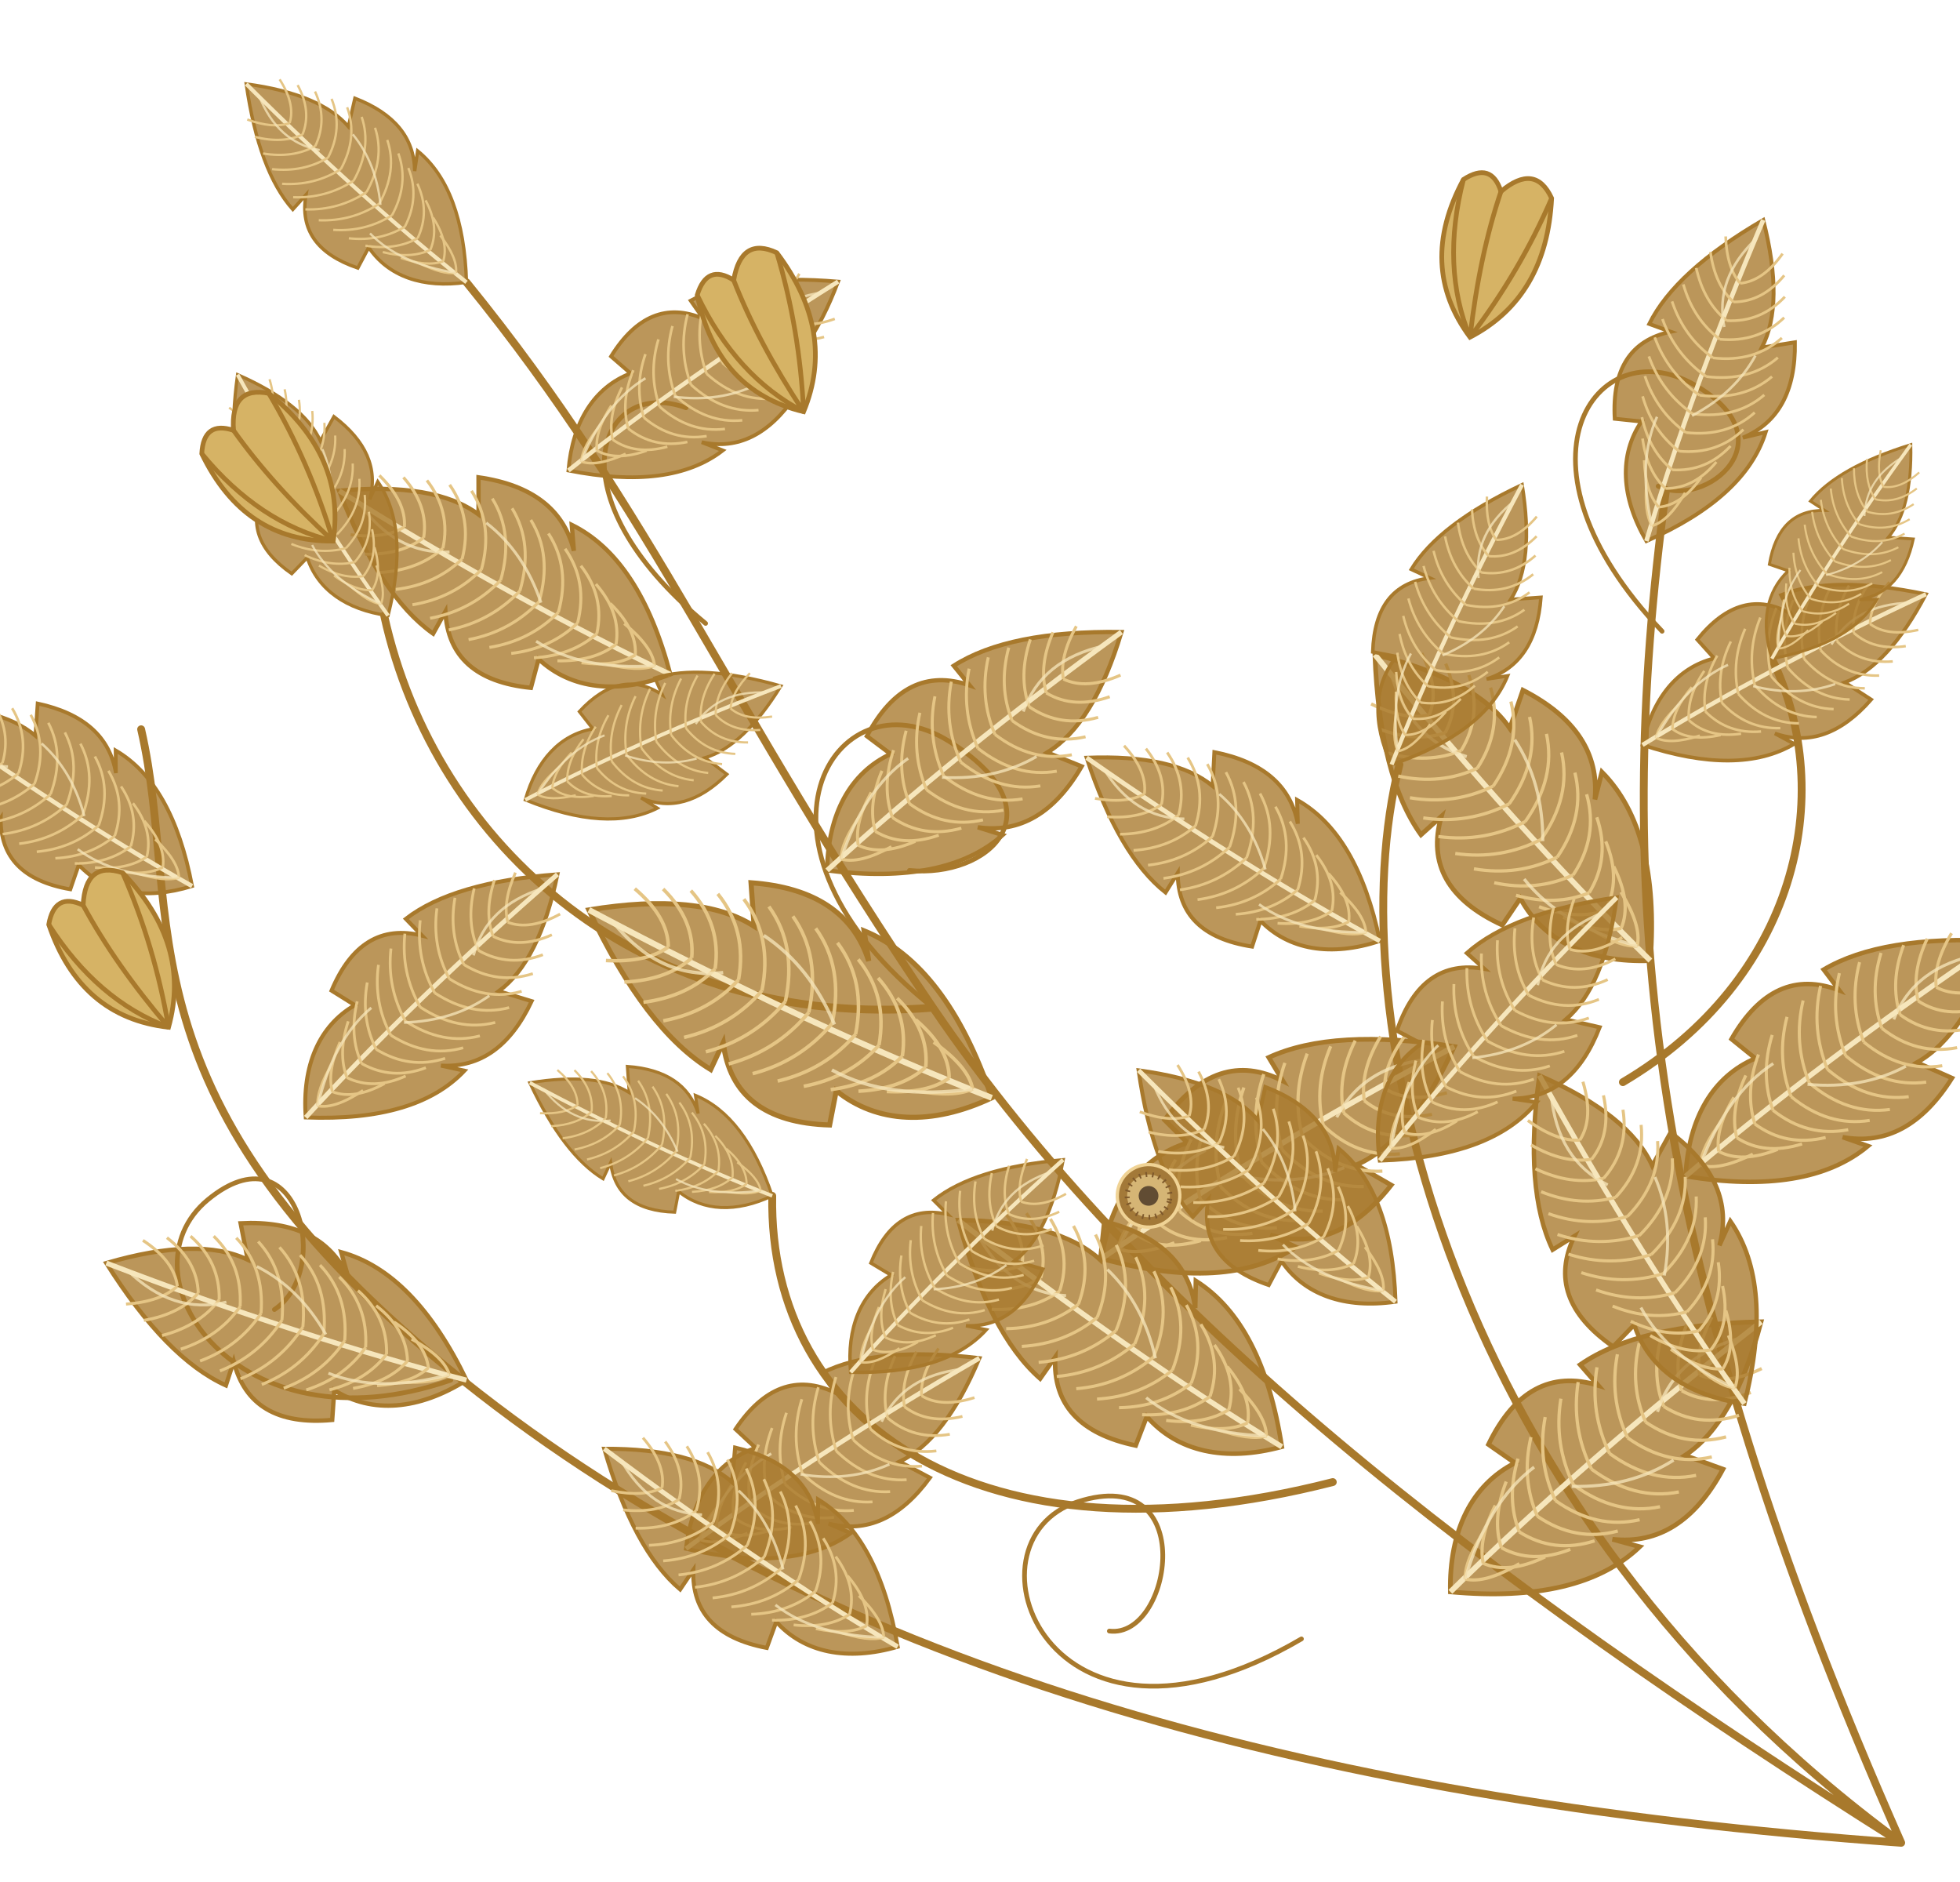
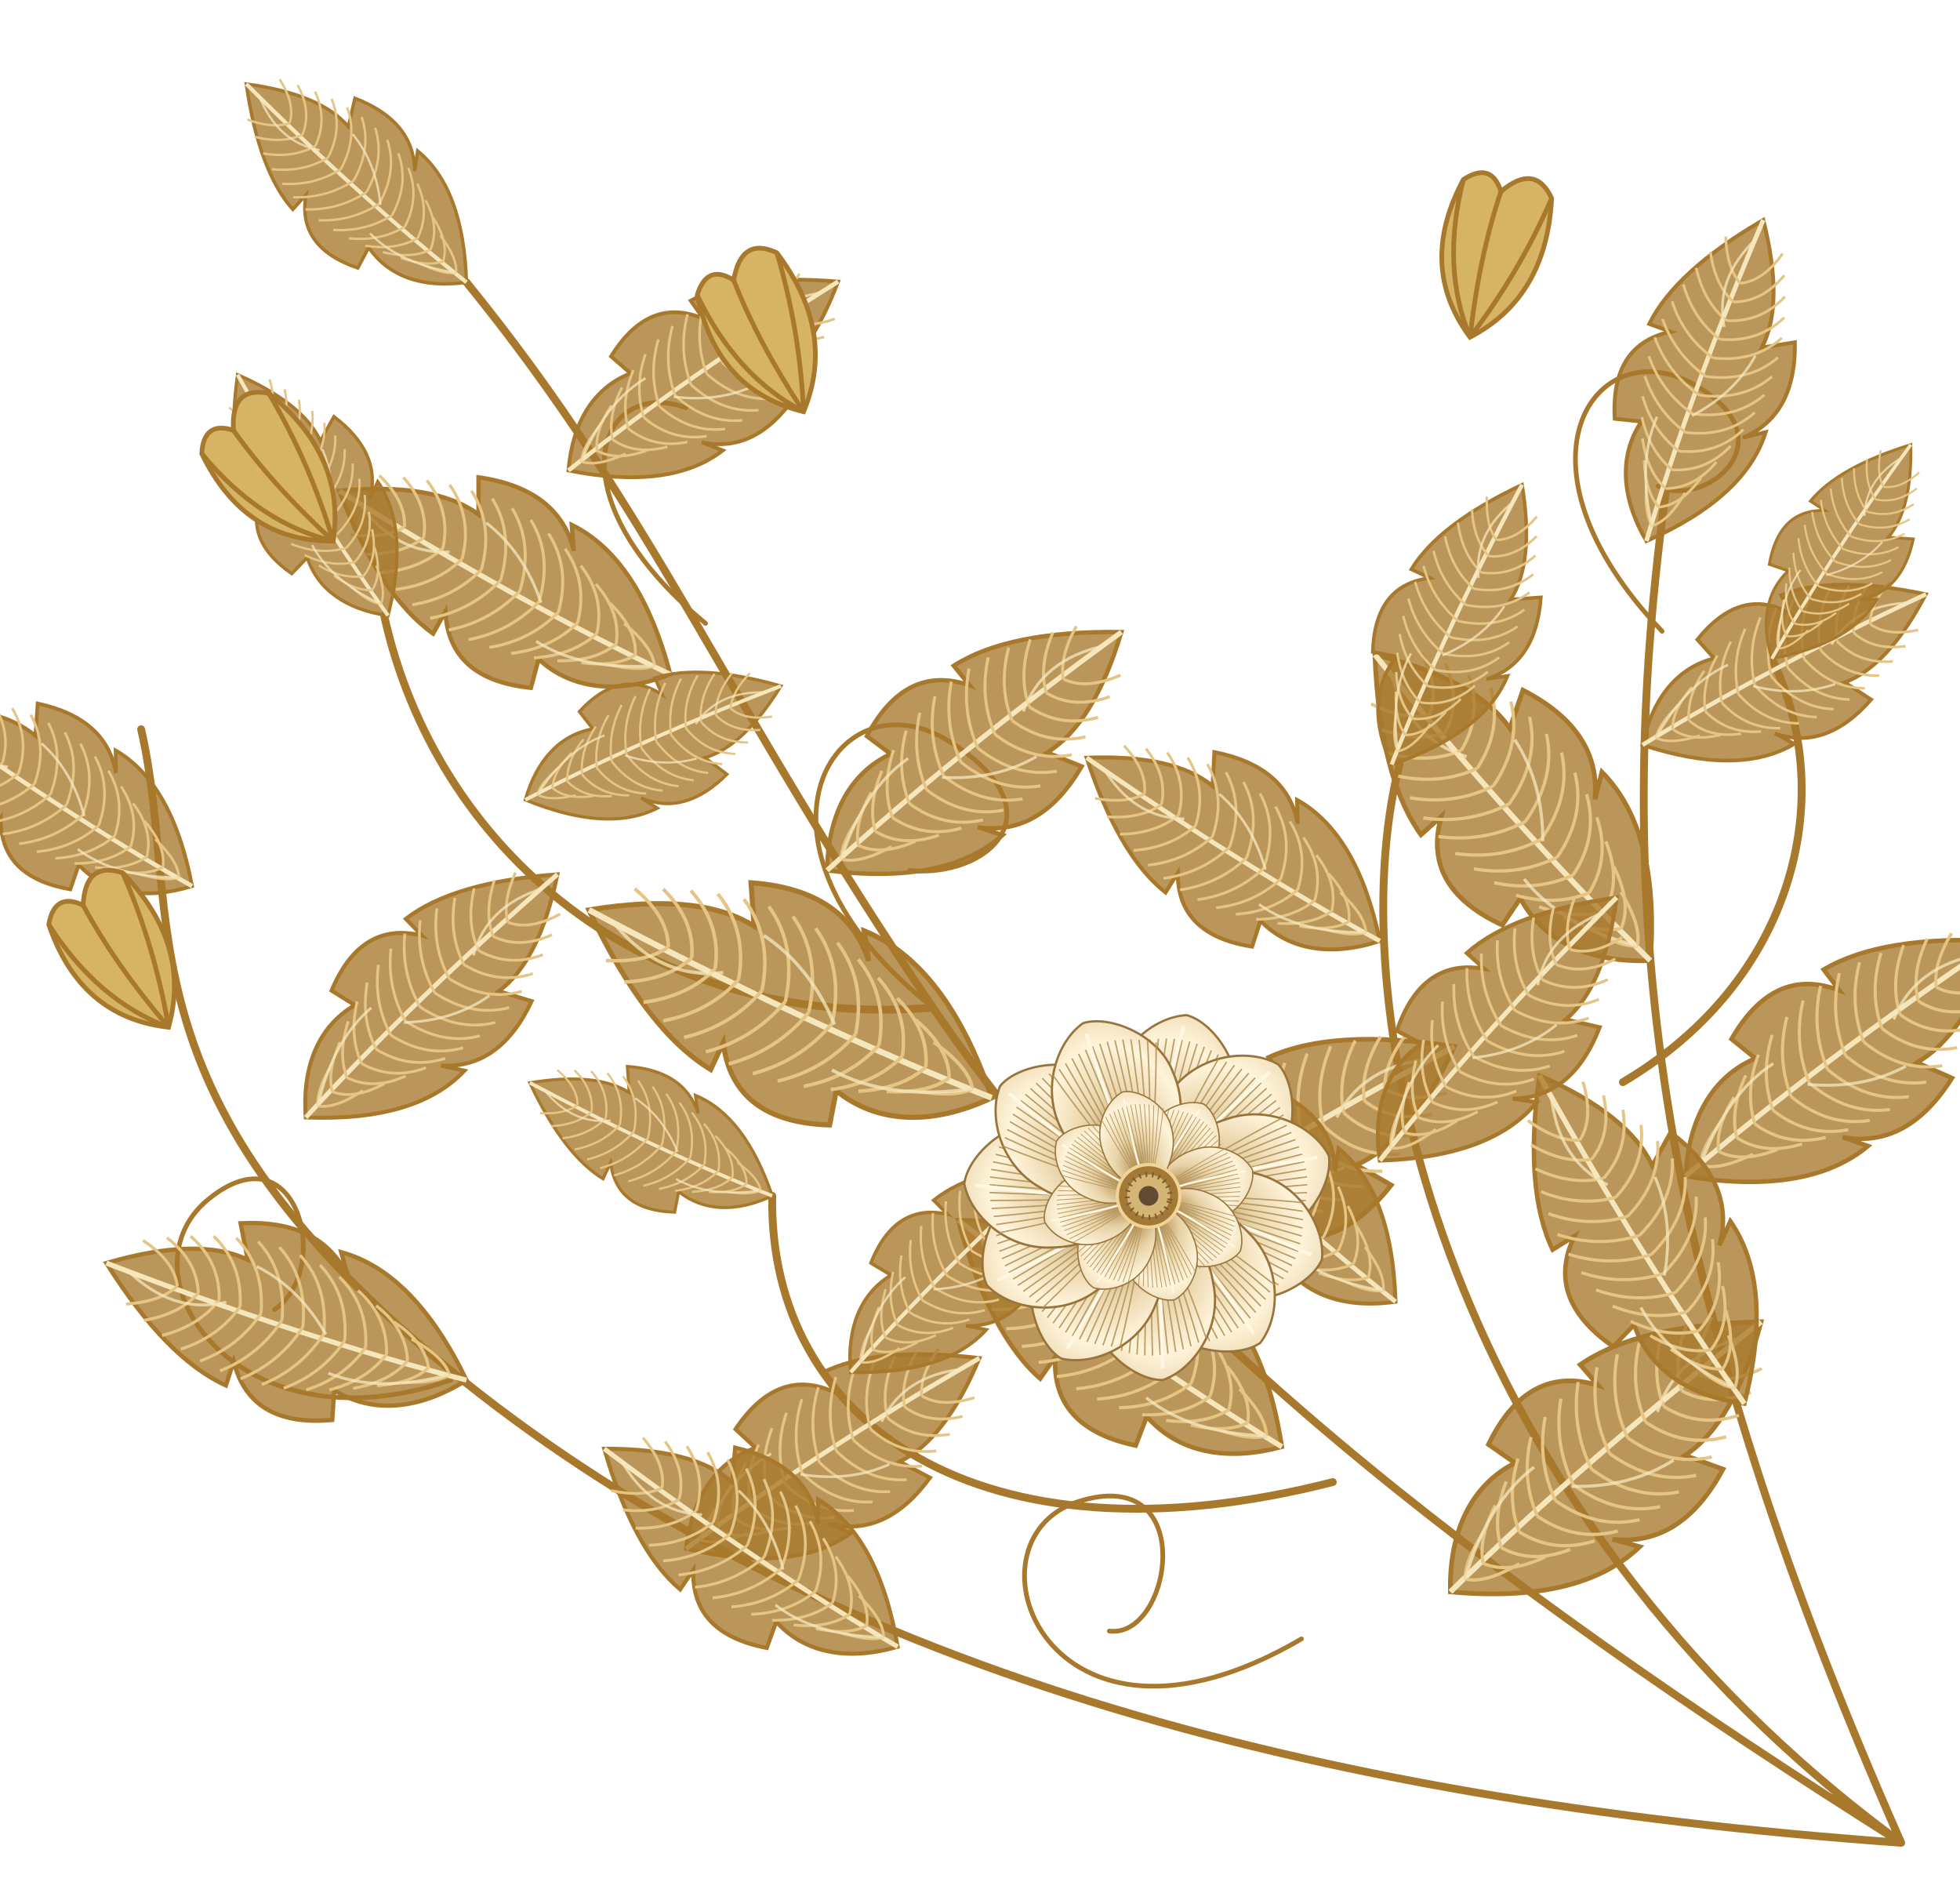
<svg xmlns="http://www.w3.org/2000/svg" viewBox="0 0 500 480" fill="none">
  <defs>
-     <radialGradient id="petal" cx=".44" cy=".7" r=".8">
+     <radialGradient id="petal-shading" cx=".44" cy=".7" r=".8">
      <stop stop-color="#b49055" />
      <stop offset=".35" stop-color="#e8d3a8" />
      <stop offset=".7" stop-color="#fff4da" />
      <stop offset="1" stop-color="#e8d3a8" />
    </radialGradient>
    <g id="leaf-navy">
      <path d="M0 0C-12-10-17-22-14-34L-22-32Q-31-53-15-63L-22-63Q-20-81 0-105Q15-83 13-68L22-73Q30-52 17-40L23-44Q24-23 0 0Z" fill="#244368" fill-opacity=".78" stroke="#244368" stroke-width="1.2" />
      <path d="M0 0Q-3-48 0-105" stroke="#f6e6bc" stroke-width="1.4" />
      <g stroke="#7793af" stroke-width=".83" fill="none">
        <path d="M0 -5Q-3.673 -8 -6.121 -17M0 -5Q4.285 -8 6.121 -18" />
        <path d="M0 -11.1Q-5.474 -14.1 -9.123 -23.1M0 -11.1Q6.386 -14.1 9.123 -24.1" />
        <path d="M0 -17.2Q-7.133 -20.2 -11.889 -29.2M0 -17.2Q8.322 -20.2 11.889 -30.2" />
        <path d="M0 -23.3Q-8.588 -26.3 -14.314 -35.3M0 -23.3Q10.02 -26.3 14.314 -36.3" />
        <path d="M0 -29.4Q-9.782 -32.4 -16.304 -41.4M0 -29.4Q11.412 -32.4 16.304 -42.4" />
        <path d="M0 -35.5Q-10.669 -38.5 -17.782 -47.5M0 -35.5Q12.447 -38.5 17.782 -48.5" />
        <path d="M0 -41.6Q-11.216 -44.6 -18.693 -53.6M0 -41.6Q13.085 -44.6 18.693 -54.6" />
        <path d="M0 -47.7Q-11.4 -50.7 -19 -59.7M0 -47.7Q13.3 -50.7 19 -60.7" />
        <path d="M0 -53.8Q-11.216 -56.8 -18.693 -65.8M0 -53.8Q13.085 -56.8 18.693 -66.8" />
        <path d="M0 -59.9Q-10.669 -62.9 -17.782 -71.9M0 -59.9Q12.447 -62.9 17.782 -72.9" />
        <path d="M0 -66Q-9.782 -69 -16.304 -78M0 -66Q11.412 -69 16.304 -79" />
        <path d="M0 -72.1Q-8.588 -75.1 -14.314 -84.1M0 -72.1Q10.02 -75.1 14.314 -85.1" />
        <path d="M0 -78.2Q-7.133 -81.2 -11.889 -90.2M0 -78.2Q8.322 -81.2 11.889 -91.2" />
        <path d="M0 -84.3Q-5.474 -87.3 -9.123 -96.3M0 -84.3Q6.386 -87.3 9.123 -97.3" />
      </g>
      <path d="M0-5Q-11-22-10-37M0-41Q10-52 12-65M0-70Q-8-83 0-99" stroke="#f6e6bc" stroke-opacity=".75" stroke-width=".8" fill="none" />
    </g>
    <g id="leaf-gold">
      <path d="M0 0C-12-10-17-22-14-34L-22-32Q-31-53-15-63L-22-63Q-20-81 0-105Q15-83 13-68L22-73Q30-52 17-40L23-44Q24-23 0 0Z" fill="#a8792c" fill-opacity=".78" stroke="#a8792c" stroke-width="1.2" />
      <path d="M0 0Q-3-48 0-105" stroke="#f6e6bc" stroke-width="1.4" />
      <g stroke="#e5c585" stroke-width=".83" fill="none">
        <path d="M0 -5Q-3.673 -8 -6.121 -17M0 -5Q4.285 -8 6.121 -18" />
        <path d="M0 -11.1Q-5.474 -14.1 -9.123 -23.1M0 -11.1Q6.386 -14.1 9.123 -24.1" />
        <path d="M0 -17.2Q-7.133 -20.2 -11.889 -29.2M0 -17.2Q8.322 -20.2 11.889 -30.2" />
        <path d="M0 -23.3Q-8.588 -26.3 -14.314 -35.3M0 -23.3Q10.02 -26.3 14.314 -36.3" />
        <path d="M0 -29.4Q-9.782 -32.4 -16.304 -41.4M0 -29.4Q11.412 -32.4 16.304 -42.4" />
        <path d="M0 -35.5Q-10.669 -38.5 -17.782 -47.5M0 -35.5Q12.447 -38.5 17.782 -48.5" />
        <path d="M0 -41.6Q-11.216 -44.6 -18.693 -53.6M0 -41.6Q13.085 -44.6 18.693 -54.6" />
        <path d="M0 -47.7Q-11.4 -50.7 -19 -59.7M0 -47.7Q13.3 -50.7 19 -60.7" />
        <path d="M0 -53.8Q-11.216 -56.8 -18.693 -65.8M0 -53.8Q13.085 -56.8 18.693 -66.8" />
        <path d="M0 -59.9Q-10.669 -62.9 -17.782 -71.9M0 -59.9Q12.447 -62.9 17.782 -72.9" />
        <path d="M0 -66Q-9.782 -69 -16.304 -78M0 -66Q11.412 -69 16.304 -79" />
        <path d="M0 -72.1Q-8.588 -75.1 -14.314 -84.1M0 -72.1Q10.02 -75.1 14.314 -85.1" />
        <path d="M0 -78.2Q-7.133 -81.2 -11.889 -90.2M0 -78.2Q8.322 -81.2 11.889 -91.2" />
        <path d="M0 -84.3Q-5.474 -87.3 -9.123 -96.3M0 -84.3Q6.386 -87.3 9.123 -97.3" />
      </g>
      <path d="M0-5Q-11-22-10-37M0-41Q10-52 12-65M0-70Q-8-83 0-99" stroke="#f6e6bc" stroke-opacity=".75" stroke-width=".8" fill="none" />
    </g>
    <g id="petal">
-       <path d="M0 0C-12-12-34-24-38-54C-43-81-25-106-6-112C11-112 36-91 37-67C40-39 21-15 0 0Z" fill="url(#petal)" stroke="#98733b" stroke-width="1.35" />
+       <path d="M0 0C-12-12-34-24-38-54C-43-81-25-106-6-112C11-112 36-91 37-67C40-39 21-15 0 0Z" fill="url(#petal-shading)" stroke="#98733b" stroke-width="1.35" />
      <g fill="none" stroke="#b3945c" stroke-width=".85" opacity=".92">
        <path d="M0-3 Q-17.16 -38 -33 -87.357" />
        <path d="M0-3 Q-14.716 -38 -28.3 -89.8" />
        <path d="M0-3 Q-12.272 -38 -23.6 -91.928" />
        <path d="M0-3 Q-9.828 -38 -18.9 -93.713" />
        <path d="M0-3 Q-7.384 -38 -14.2 -95.129" />
        <path d="M0-3 Q-4.94 -38 -9.5 -96.158" />
        <path d="M0-3 Q-2.496 -38 -4.8 -96.784" />
        <path d="M0-3 Q-0.052 -38 -0.1 -97" />
        <path d="M0-3 Q2.392 -38 4.6 -96.802" />
        <path d="M0-3 Q4.836 -38 9.3 -96.193" />
        <path d="M0-3 Q7.28 -38 14 -95.181" />
        <path d="M0-3 Q9.724 -38 18.7 -93.781" />
        <path d="M0-3 Q12.168 -38 23.4 -92.011" />
        <path d="M0-3 Q14.612 -38 28.1 -89.897" />
        <path d="M0-3 Q17.056 -38 32.8 -87.467" />
      </g>
      <path d="M-1-7Q-7-52-6-105" stroke="#fff8e4" stroke-width="2.1" fill="none" />
    </g>
    <g id="flower">
      <use href="#petal" transform="rotate(0)" />
      <use href="#petal" transform="rotate(32.72727)" />
      <use href="#petal" transform="rotate(65.45455)" />
      <use href="#petal" transform="rotate(98.18182)" />
      <use href="#petal" transform="rotate(130.9091)" />
      <use href="#petal" transform="rotate(163.6364)" />
      <use href="#petal" transform="rotate(196.3636)" />
      <use href="#petal" transform="rotate(229.0909)" />
      <use href="#petal" transform="rotate(261.8182)" />
      <use href="#petal" transform="rotate(294.5455)" />
      <use href="#petal" transform="rotate(327.2727)" />
      <use href="#petal" transform="rotate(19) scale(.58)" />
      <use href="#petal" transform="rotate(64) scale(.58)" />
      <use href="#petal" transform="rotate(109) scale(.58)" />
      <use href="#petal" transform="rotate(154) scale(.58)" />
      <use href="#petal" transform="rotate(199) scale(.58)" />
      <use href="#petal" transform="rotate(244) scale(.58)" />
      <use href="#petal" transform="rotate(289) scale(.58)" />
      <use href="#petal" transform="rotate(334) scale(.58)" />
      <circle r="19" fill="#a37938" stroke="#f0d395" stroke-width="2" />
      <circle r="13" fill="#d5b575" stroke="#7e592c" stroke-dasharray="1 3" stroke-width="3" />
      <circle r="6" fill="#614c33" />
    </g>
  </defs>
  <g stroke="#a8792c" stroke-width="2" fill="none" stroke-linecap="round">
    <path d="M485 470C377 402 291 335 238 257S167 131 119 72 M485 470C420 323 411 228 425 125 M485 470C332 459 208 424 118 352S47 234 36 186 M485 470C369 385 341 258 357 195 M238 257C164 263 111 216 98 157 M340 378C250 401 196 363 197 305 M414 276C458 250 469 203 452 168" />
    <path d="M238 257C185 215 213 171 242 189S252 224 232 222 M332 418C267 456 244 393 275 383S299 418 283 416 M115 352C60 371 30 325 53 306S85 324 70 334 M424 161C383 118 407 84 432 98S435 130 423 124 M180 159C140 126 153 96 175 104" stroke-width="1.2" />
  </g>
  <use href="#leaf-gold" transform="translate(119 72) rotate(-48) scale(0.72)" />
  <use href="#leaf-gold" transform="translate(145 120) rotate(55) scale(0.8)" />
  <use href="#leaf-gold" transform="translate(171 172) rotate(-61) scale(0.92)" />
  <use href="#leaf-gold" transform="translate(211 222) rotate(51) scale(0.92)" />
  <use href="#leaf-gold" transform="translate(253 280) rotate(-65) scale(1.08)" />
  <use href="#leaf-gold" transform="translate(281 321) rotate(59) scale(1)" />
  <use href="#leaf-gold" transform="translate(327 369) rotate(-55) scale(0.96)" />
  <use href="#leaf-gold" transform="translate(370 406) rotate(49) scale(1)" />
  <use href="#leaf-gold" transform="translate(49 226) rotate(-57) scale(0.8)" />
  <use href="#leaf-gold" transform="translate(78 285) rotate(46) scale(0.85)" />
  <use href="#leaf-gold" transform="translate(119 352) rotate(-72) scale(0.92)" />
  <use href="#leaf-gold" transform="translate(175 395) rotate(57) scale(0.85)" />
  <use href="#leaf-gold" transform="translate(229 420) rotate(-56) scale(0.86)" />
  <use href="#leaf-gold" transform="translate(420 138) rotate(20) scale(0.83)" />
  <use href="#leaf-gold" transform="translate(419 190) rotate(62) scale(0.78)" />
  <use href="#leaf-gold" transform="translate(421 245) rotate(-42) scale(1)" />
  <use href="#leaf-gold" transform="translate(430 300) rotate(53) scale(0.95)" />
  <use href="#leaf-gold" transform="translate(445 358) rotate(-32) scale(0.94)" />
  <use href="#leaf-gold" transform="translate(355 195) rotate(25) scale(0.75)" />
  <use href="#leaf-gold" transform="translate(352 240) rotate(-58) scale(0.84)" />
  <use href="#leaf-gold" transform="translate(352 296) rotate(42) scale(0.86)" />
  <use href="#leaf-gold" transform="translate(356 332) rotate(-48) scale(0.84)" />
  <use href="#leaf-gold" transform="translate(99 157) rotate(-32) scale(0.69)" />
  <use href="#leaf-gold" transform="translate(134 204) rotate(66) scale(0.68)" />
  <use href="#leaf-gold" transform="translate(197 305) rotate(-65) scale(0.65)" />
  <use href="#leaf-gold" transform="translate(217 350) rotate(45) scale(0.73)" />
  <use href="#leaf-gold" transform="translate(452 168) rotate(33) scale(0.62)" />
  <g transform="translate(205 105) rotate(-28)" fill="#d6b365" stroke="#a8792c" stroke-width="1.2">
    <path d="M0 0Q-17-15-10-39Q-4-45 0-38Q7-47 13-39Q17-14 0 0Z" />
    <path d="M0 0Q-2-21 0-38M0 0Q-11-16-10-39M0 0Q9-19 13-39" fill="none" />
  </g>
  <g transform="translate(85 138) rotate(-42)" fill="#d6b365" stroke="#a8792c" stroke-width="1.2">
    <path d="M0 0Q-17-15-10-39Q-4-45 0-38Q7-47 13-39Q17-14 0 0Z" />
    <path d="M0 0Q-2-21 0-38M0 0Q-11-16-10-39M0 0Q9-19 13-39" fill="none" />
  </g>
  <g transform="translate(375 86) rotate(12)" fill="#d6b365" stroke="#a8792c" stroke-width="1.2">
    <path d="M0 0Q-17-15-10-39Q-4-45 0-38Q7-47 13-39Q17-14 0 0Z" />
    <path d="M0 0Q-2-21 0-38M0 0Q-11-16-10-39M0 0Q9-19 13-39" fill="none" />
  </g>
  <g transform="translate(43 262) rotate(-35)" fill="#d6b365" stroke="#a8792c" stroke-width="1.2">
    <path d="M0 0Q-17-15-10-39Q-4-45 0-38Q7-47 13-39Q17-14 0 0Z" />
    <path d="M0 0Q-2-21 0-38M0 0Q-11-16-10-39M0 0Q9-19 13-39" fill="none" />
  </g>
  <use href="#flower" transform="translate(293 305) scale(.42) rotate(15)" />
</svg>
